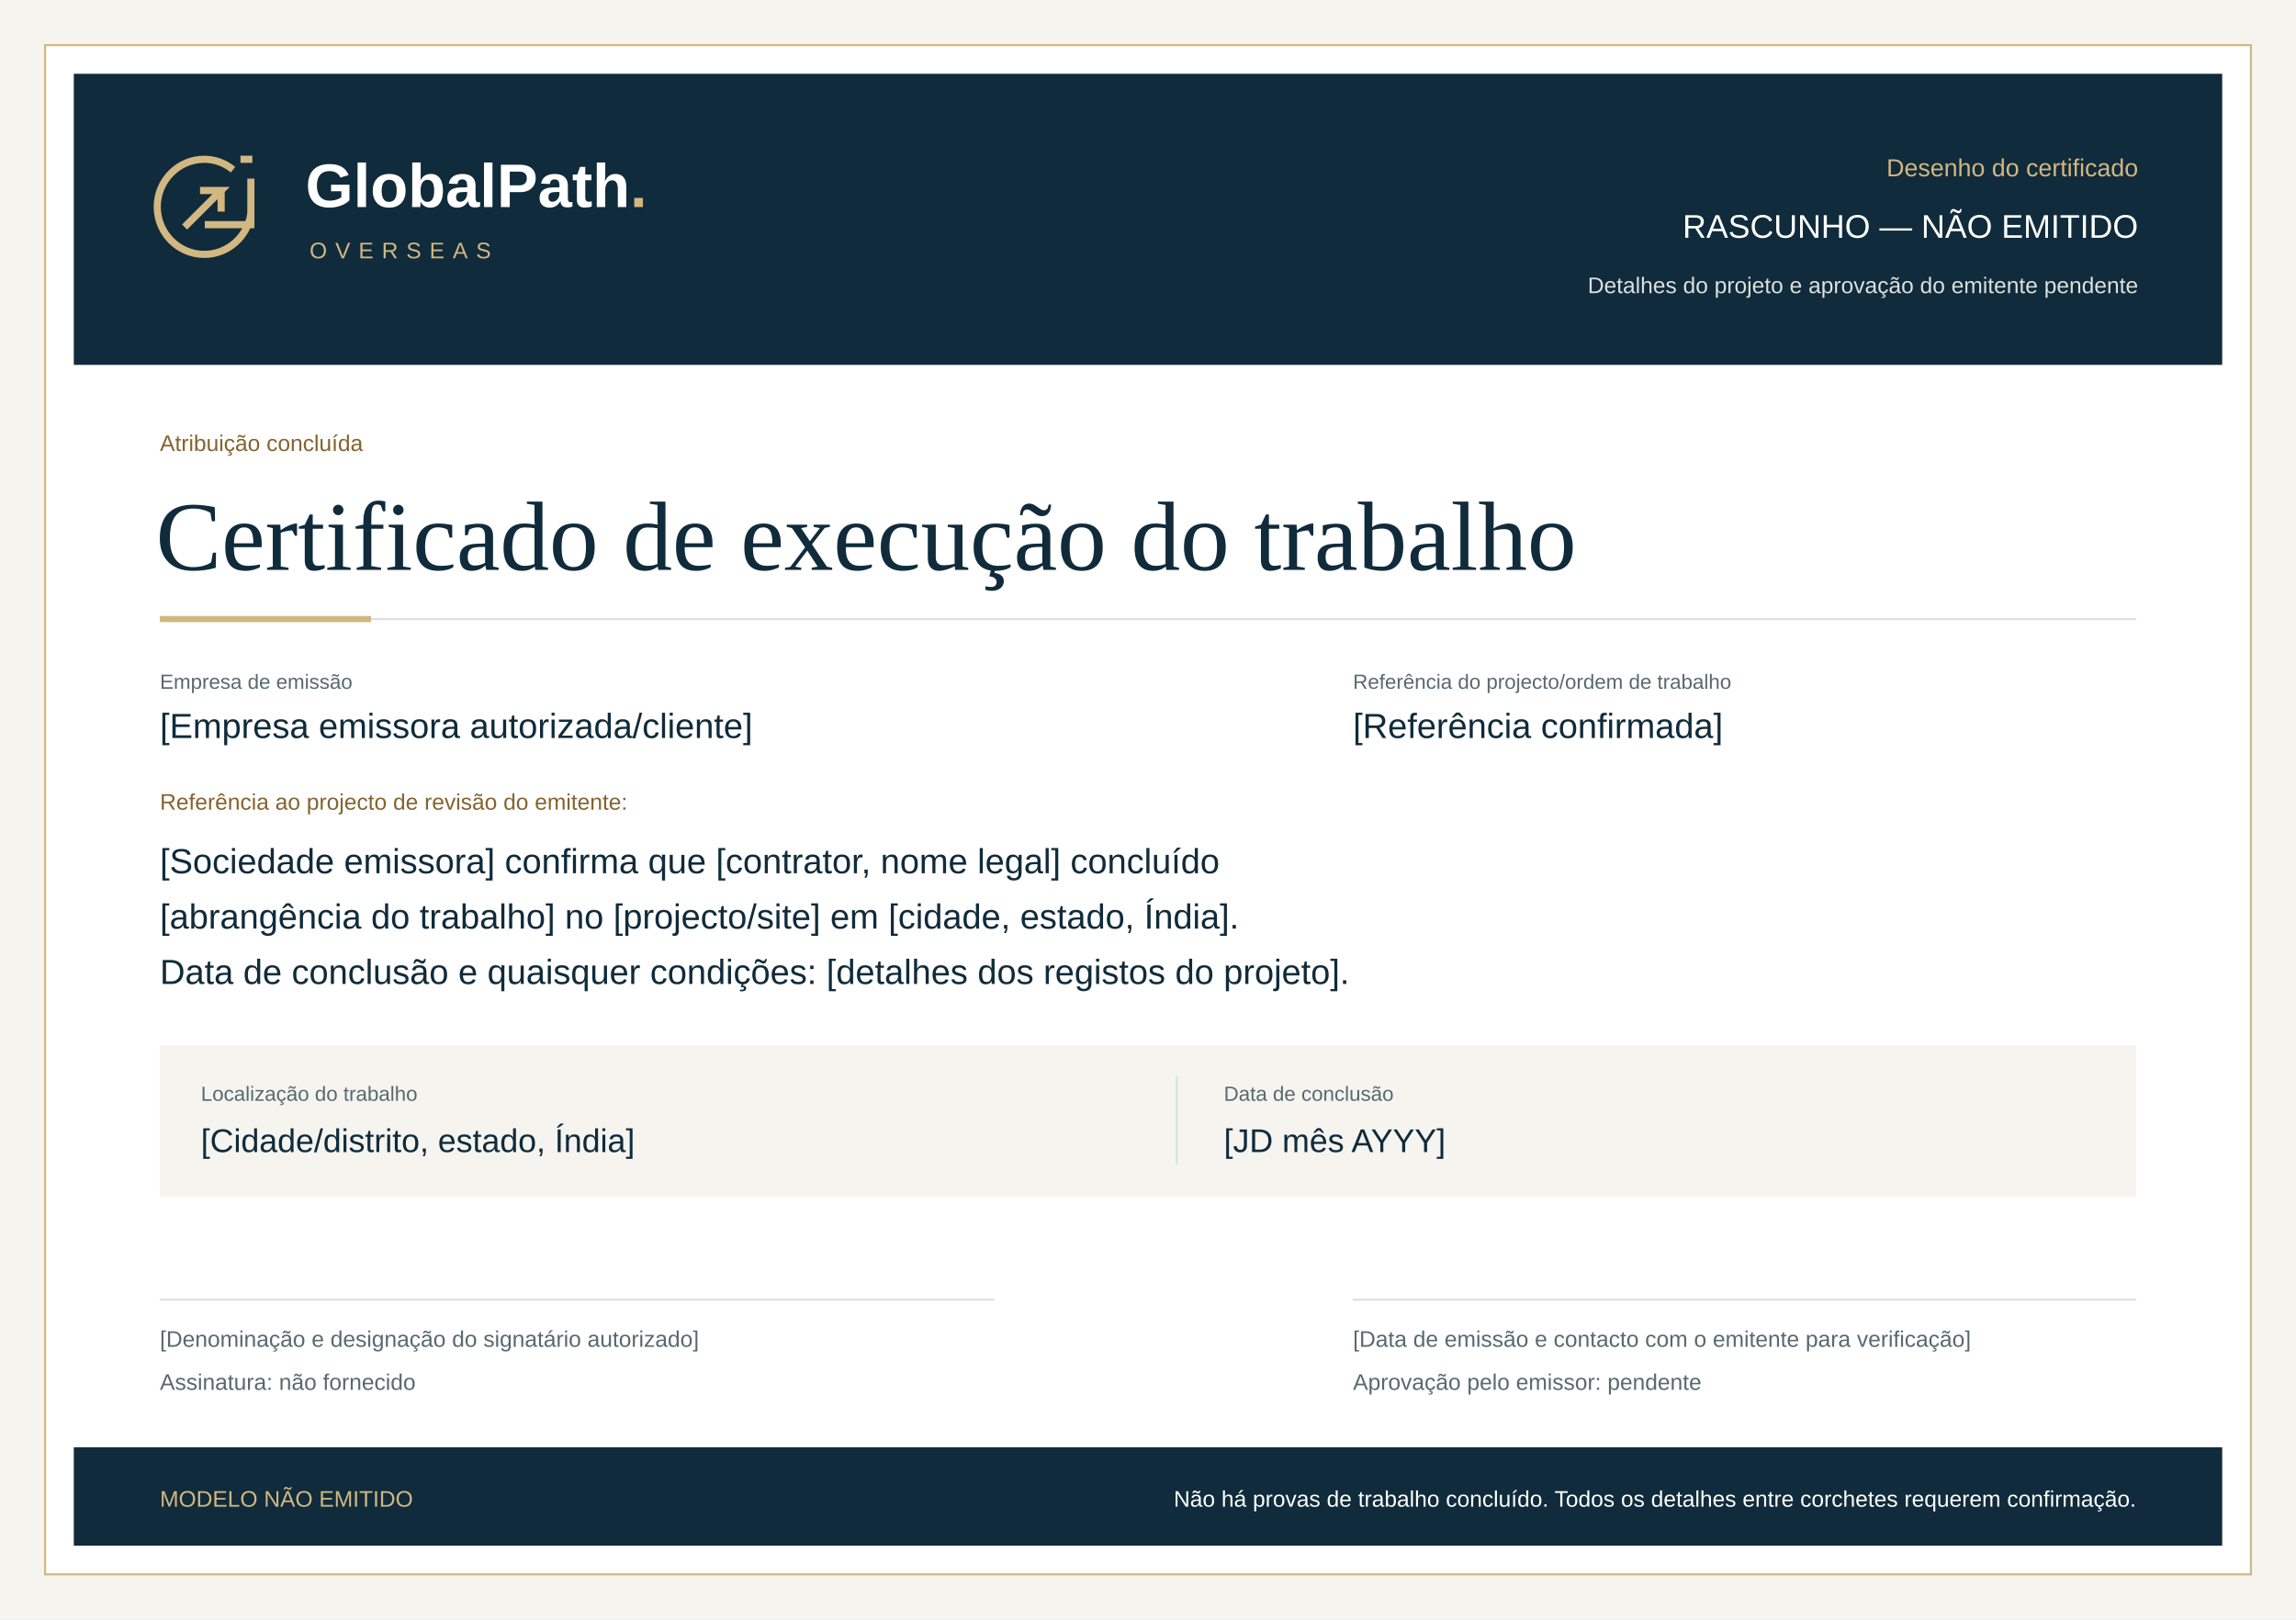
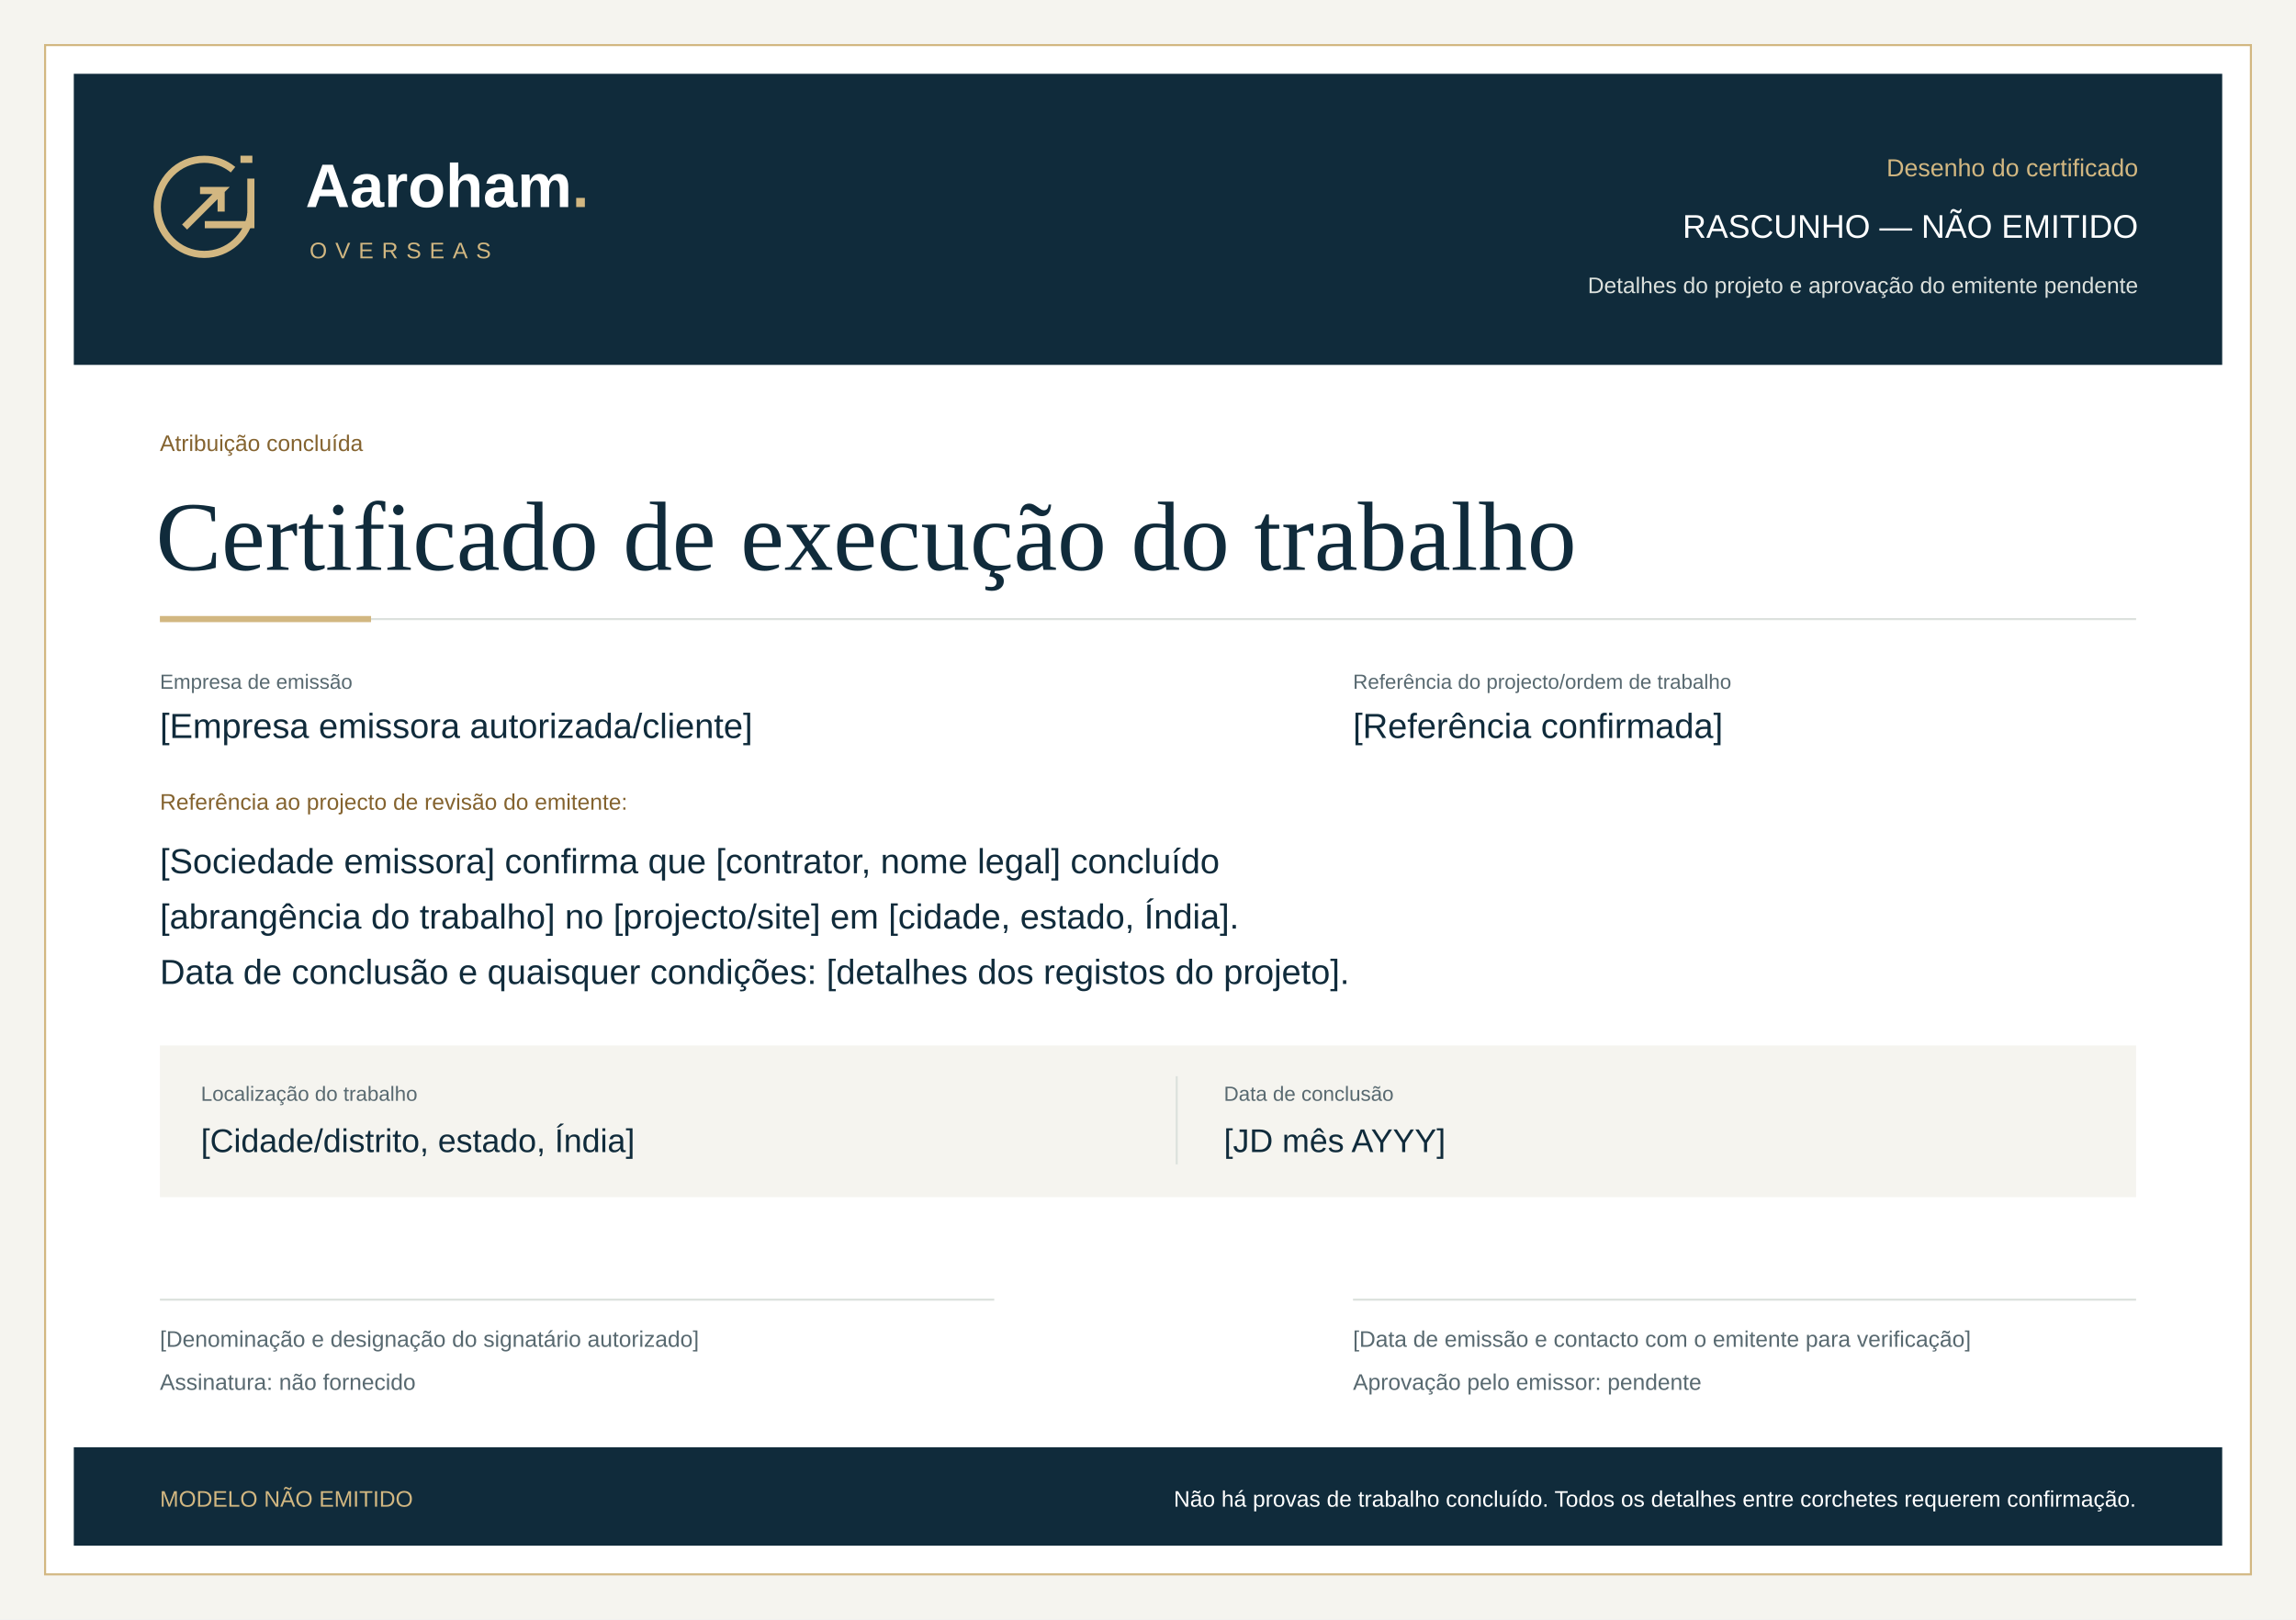
<svg xmlns="http://www.w3.org/2000/svg" lang="pt" xml:lang="pt" width="1120" height="790" viewBox="0 0 1120 790" role="img" aria-labelledby="title description">
  <rect width="1120" height="790" fill="#f5f4ef" />
  <rect x="22" y="22" width="1076" height="746" fill="#fff" stroke="#d2b781" />
  <rect x="36" y="36" width="1048" height="142" fill="#102b3b" />
  <g transform="translate(68 69) scale(1.45)" fill="none" stroke="#d2b781" stroke-width="2.4">
    <path d="M31.5 9.5C28.8 7.3 25.5 6 21.8 6C13.1 6 6 13.2 6 22S13.1 38 21.8 38C29.8 38 36.4 32 37.5 24.3" />
    <path d="M15.2 28.8L27.5 16.5H20.4M27.5 16.5V23.6M22 28H37.5V12.5M34 6H38" />
  </g>
  <g font-family="Arial, Helvetica, sans-serif">
-     <text x="149" y="101" font-size="30" fill="#fff" font-weight="600">GlobalPath<tspan fill="#d2b781">.</tspan>
+     <text x="149" y="101" font-size="30" fill="#fff" font-weight="600">Aaroham<tspan fill="#d2b781">.</tspan>
    </text>
    <text x="151" y="126" font-size="11" fill="#d2b781" letter-spacing="4">OVERSEAS</text>
    <text x="1043" y="86" text-anchor="end" font-size="12.00" letter-spacing="0" fill="#d2b781">Desenho do certificado</text>
    <text x="1043" y="116" text-anchor="end" font-size="16.00" fill="#fff">RASCUNHO — NÃO EMITIDO</text>
    <text x="1043" y="143" text-anchor="end" font-size="11.00" fill="#dce1dd">Detalhes do projeto e aprovação do emitente pendente</text>
    <text x="78" y="220" font-size="11.00" letter-spacing="0" fill="#84632f">Atribuição concluída</text>
  </g>
  <text x="76" y="278" font-family="Georgia, 'Times New Roman', serif" font-size="48.00" fill="#102b3b">Certificado de execução do trabalho</text>
  <path d="M78 302H1042" stroke="#dce1dd" />
  <path d="M78 302H181" stroke="#d2b781" stroke-width="3" />
  <g font-family="Arial, Helvetica, sans-serif">
    <text x="78" y="336" font-size="10.00" fill="#586970" letter-spacing="0">Empresa de emissão</text>
    <text x="78" y="360" font-size="17.00" fill="#102b3b">[Empresa emissora autorizada/cliente]</text>
    <text x="660" y="336" font-size="10.00" fill="#586970" letter-spacing="0">Referência do projecto/ordem de trabalho</text>
    <text x="660" y="360" font-size="17.00" fill="#102b3b">[Referência confirmada]</text>
    <text x="78" y="395" font-size="11.00" fill="#84632f">Referência ao projecto de revisão do emitente:</text>
    <text x="78" y="426" font-size="17.00" fill="#102b3b">[Sociedade emissora] confirma que [contrator, nome legal] concluído</text>
    <text x="78" y="453" font-size="17.00" fill="#102b3b">[abrangência do trabalho] no [projecto/site] em [cidade, estado, Índia].</text>
    <text x="78" y="480" font-size="17.00" fill="#102b3b">Data de conclusão e quaisquer condições: [detalhes dos registos do projeto].</text>
    <rect x="78" y="510" width="964" height="74" fill="#f5f4ef" />
    <text x="98" y="537" font-size="10.00" fill="#586970" letter-spacing="0">Localização do trabalho</text>
    <text x="98" y="562" font-size="16.00" fill="#102b3b">[Cidade/distrito, estado, Índia]</text>
    <path d="M574 525V568" stroke="#dce1dd" />
    <text x="597" y="537" font-size="10.00" fill="#586970" letter-spacing="0">Data de conclusão</text>
    <text x="597" y="562" font-size="16.00" fill="#102b3b">[JD mês AYYY]</text>
    <path d="M78 634H485M660 634H1042" stroke="#dce1dd" />
    <text x="78" y="657" font-size="11.00" fill="#586970">[Denominação e designação do signatário autorizado]</text>
    <text x="78" y="678" font-size="11.00" fill="#586970">Assinatura: não fornecido</text>
    <text x="660" y="657" font-size="11.00" fill="#586970">[Data de emissão e contacto com o emitente para verificação]</text>
    <text x="660" y="678" font-size="11.00" fill="#586970">Aprovação pelo emissor: pendente</text>
    <rect x="36" y="706" width="1048" height="48" fill="#102b3b" />
    <text x="78" y="735" font-size="11.00" fill="#d2b781" letter-spacing="0">MODELO NÃO EMITIDO</text>
    <text x="1042" y="735" text-anchor="end" font-size="11.00" fill="#fff">Não há provas de trabalho concluído. Todos os detalhes entre corchetes requerem confirmação.</text>
  </g>
</svg>
